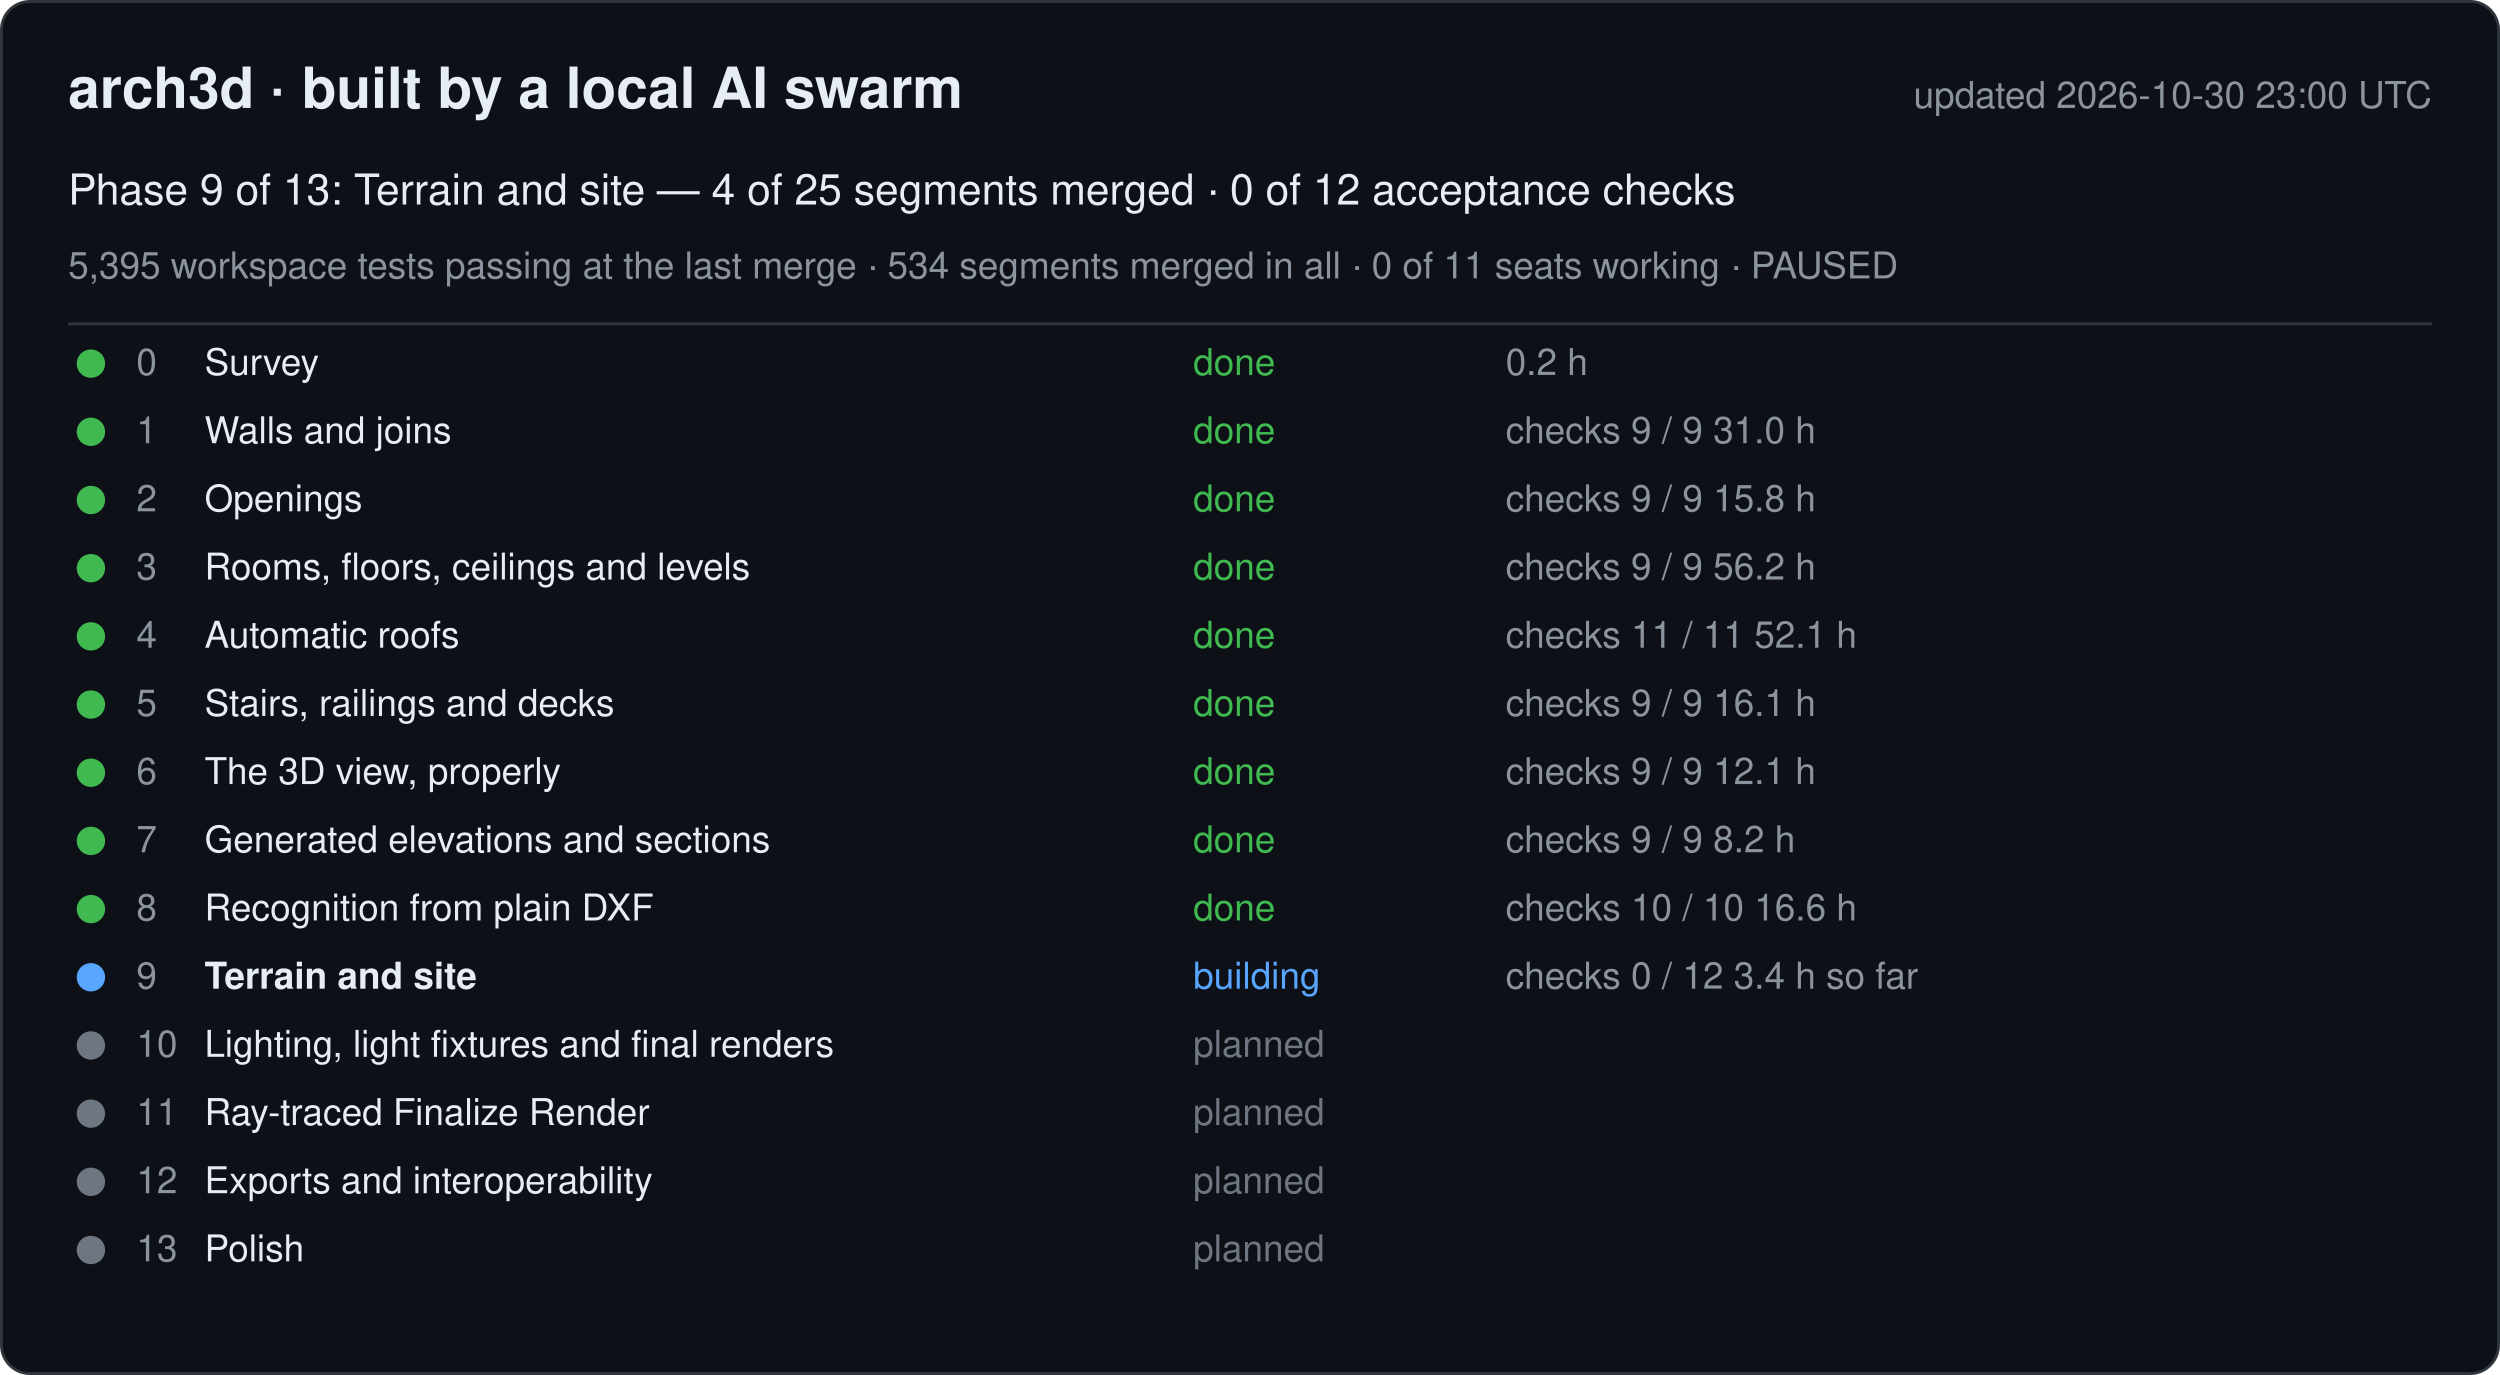
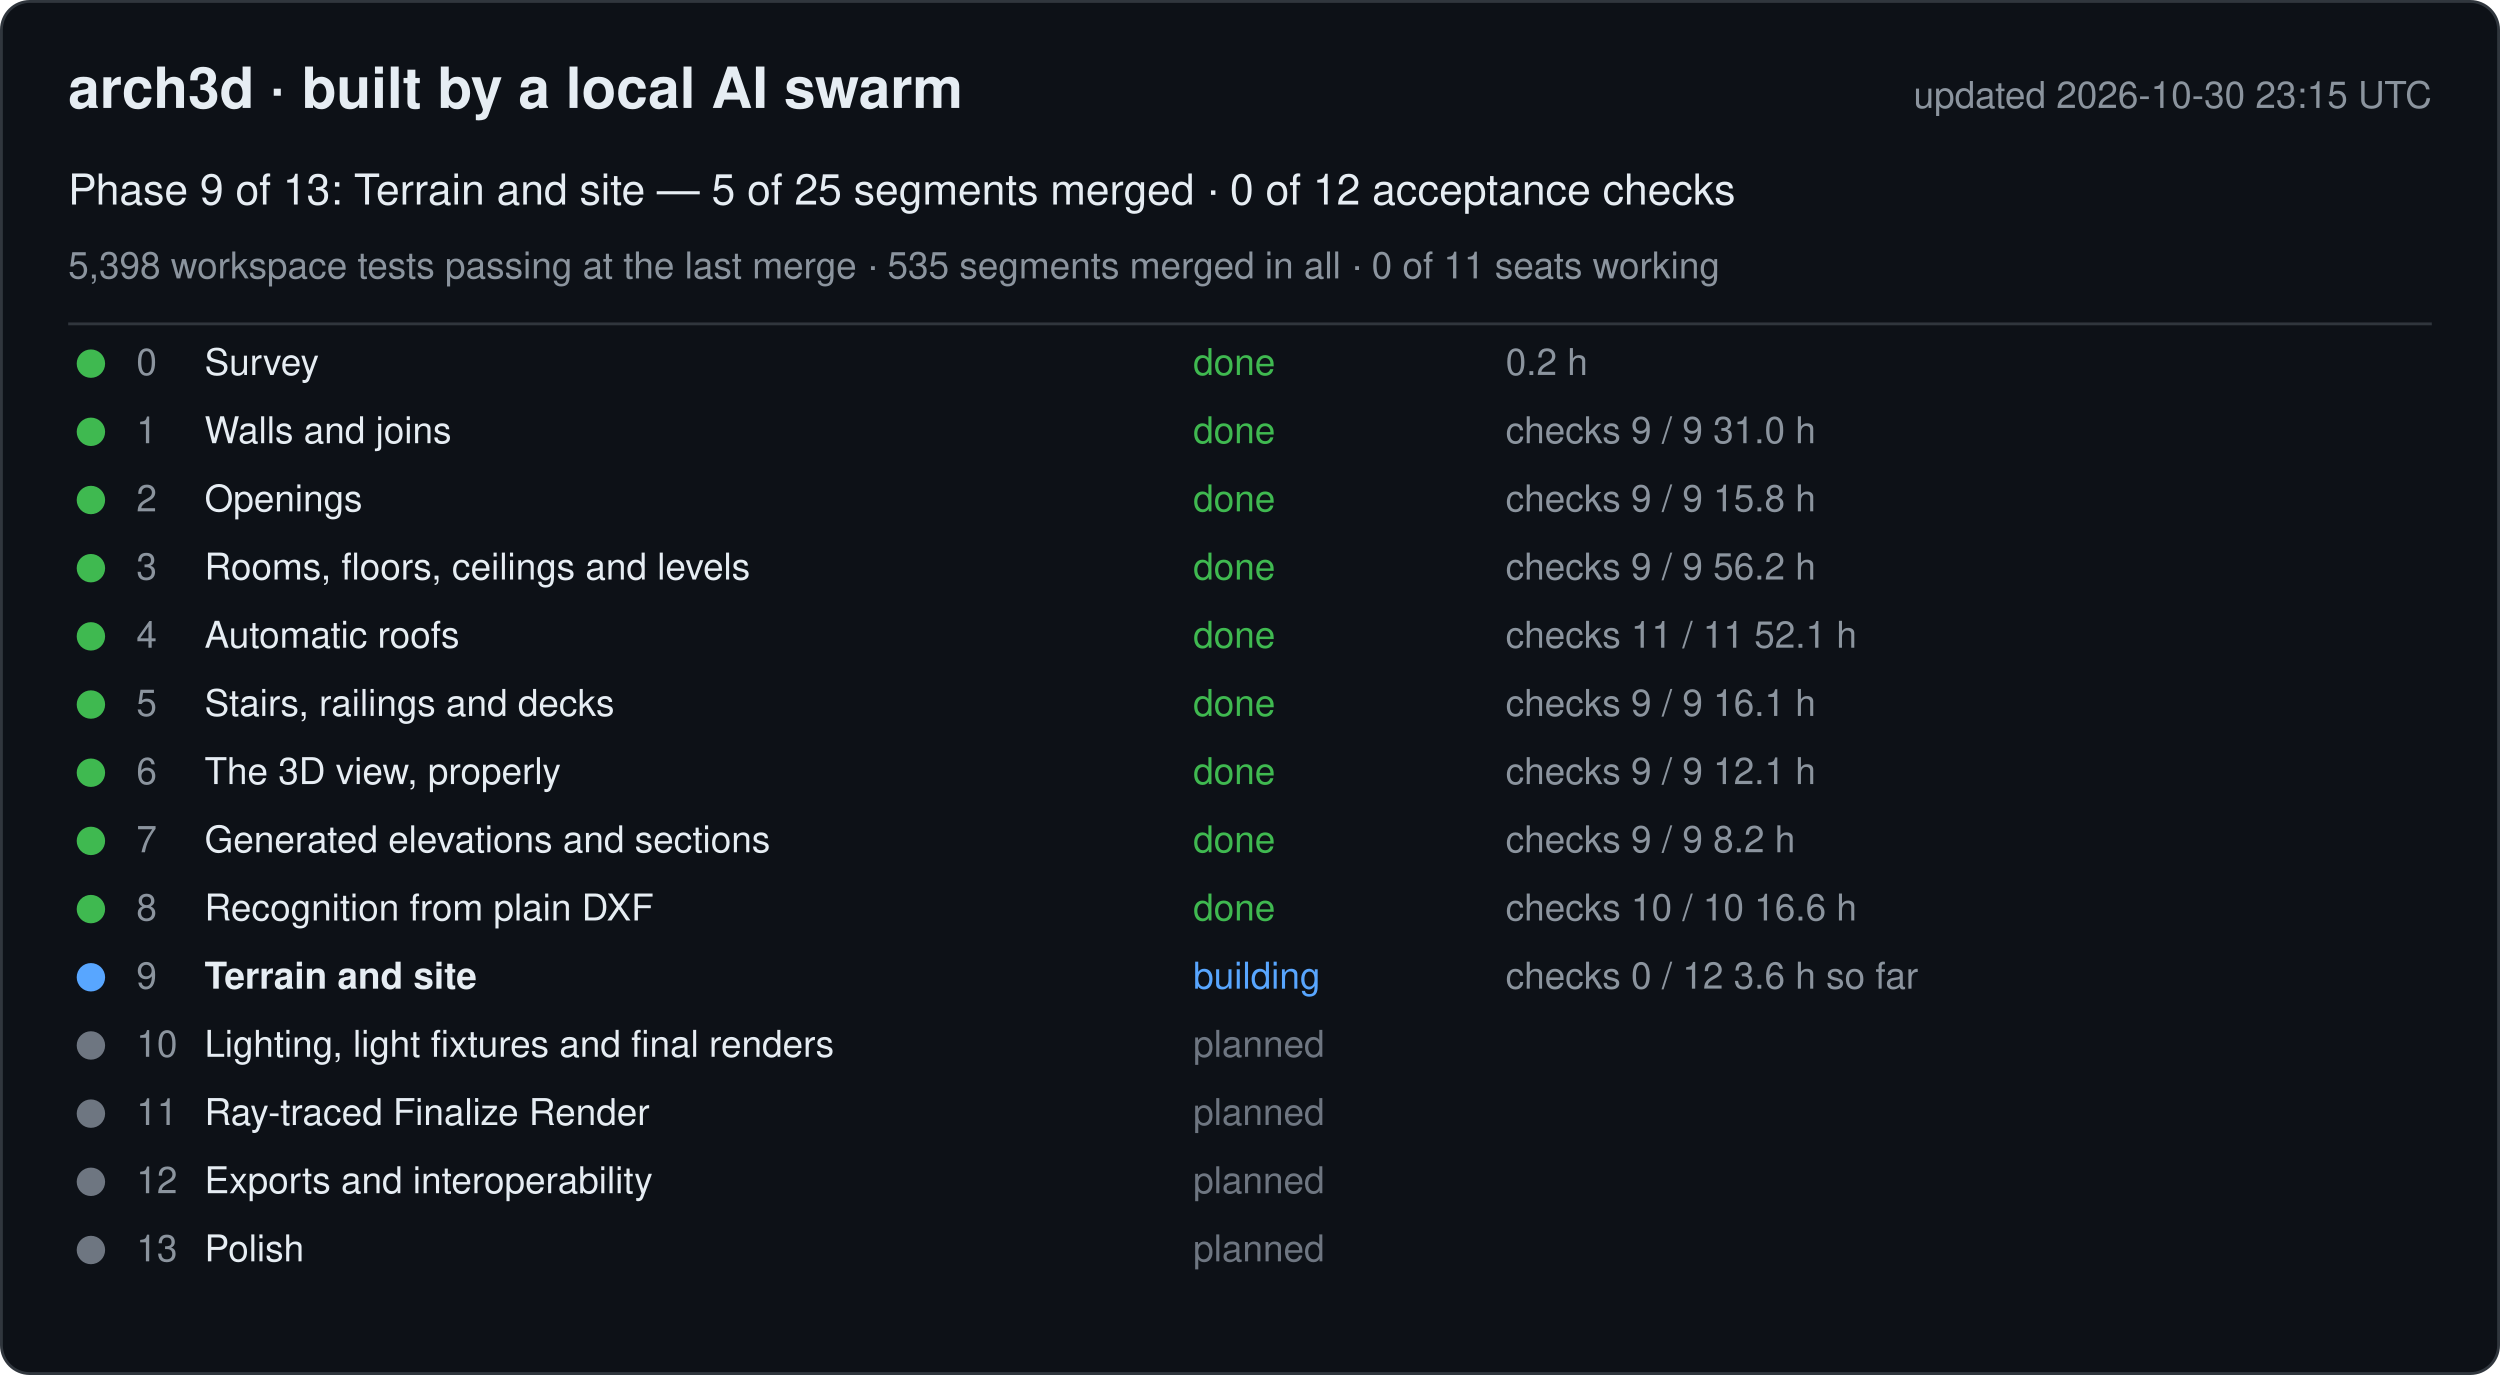
<svg xmlns="http://www.w3.org/2000/svg" width="880" height="484" viewBox="0 0 880 484" font-family="-apple-system, Segoe UI, Helvetica, Arial, sans-serif">
  <rect x="0.5" y="0.5" width="879" height="483" rx="10" fill="#0d1117" stroke="#30363d" />
  <text x="24" y="38" font-size="20" font-weight="600" fill="#e6edf3">arch3d · built by a local AI swarm</text>
-   <text x="856" y="38" font-size="13" fill="#8b949e" text-anchor="end">updated 2026-10-30 23:00 UTC</text>
-   <text x="24" y="72" font-size="15" fill="#e6edf3">Phase 9 of 13: Terrain and site — 4 of 25 segments merged · 0 of 12 acceptance checks</text>
-   <text x="24" y="98" font-size="13" fill="#8b949e">5,395 workspace tests passing at the last merge · 534 segments merged in all · 0 of 11 seats working · PAUSED</text>
+   <text x="856" y="38" font-size="13" fill="#8b949e" text-anchor="end">updated 2026-10-30 23:15 UTC</text>
+   <text x="24" y="72" font-size="15" fill="#e6edf3">Phase 9 of 13: Terrain and site — 5 of 25 segments merged · 0 of 12 acceptance checks</text>
+   <text x="24" y="98" font-size="13" fill="#8b949e">5,398 workspace tests passing at the last merge · 535 segments merged in all · 0 of 11 seats working</text>
  <line x1="24" y1="114" x2="856" y2="114" stroke="#30363d" />
  <g data-phase="0">
    <circle cx="32" cy="128" r="5" fill="#3fb950" />
    <text x="48" y="132" font-size="13" fill="#8b949e">0</text>
    <text x="72" y="132" font-size="13" fill="#e6edf3">Survey</text>
    <text x="420" y="132" font-size="13" fill="#3fb950">done</text>
    <text x="530" y="132" font-size="13" fill="#8b949e">0.2 h</text>
  </g>
  <g data-phase="1">
    <circle cx="32" cy="152" r="5" fill="#3fb950" />
    <text x="48" y="156" font-size="13" fill="#8b949e">1</text>
    <text x="72" y="156" font-size="13" fill="#e6edf3">Walls and joins</text>
    <text x="420" y="156" font-size="13" fill="#3fb950">done</text>
    <text x="530" y="156" font-size="13" fill="#8b949e">checks 9 / 9   31.0 h</text>
  </g>
  <g data-phase="2">
    <circle cx="32" cy="176" r="5" fill="#3fb950" />
    <text x="48" y="180" font-size="13" fill="#8b949e">2</text>
    <text x="72" y="180" font-size="13" fill="#e6edf3">Openings</text>
    <text x="420" y="180" font-size="13" fill="#3fb950">done</text>
    <text x="530" y="180" font-size="13" fill="#8b949e">checks 9 / 9   15.8 h</text>
  </g>
  <g data-phase="3">
    <circle cx="32" cy="200" r="5" fill="#3fb950" />
    <text x="48" y="204" font-size="13" fill="#8b949e">3</text>
    <text x="72" y="204" font-size="13" fill="#e6edf3">Rooms, floors, ceilings and levels</text>
    <text x="420" y="204" font-size="13" fill="#3fb950">done</text>
    <text x="530" y="204" font-size="13" fill="#8b949e">checks 9 / 9   56.2 h</text>
  </g>
  <g data-phase="4">
    <circle cx="32" cy="224" r="5" fill="#3fb950" />
    <text x="48" y="228" font-size="13" fill="#8b949e">4</text>
    <text x="72" y="228" font-size="13" fill="#e6edf3">Automatic roofs</text>
    <text x="420" y="228" font-size="13" fill="#3fb950">done</text>
    <text x="530" y="228" font-size="13" fill="#8b949e">checks 11 / 11   52.1 h</text>
  </g>
  <g data-phase="5">
    <circle cx="32" cy="248" r="5" fill="#3fb950" />
    <text x="48" y="252" font-size="13" fill="#8b949e">5</text>
    <text x="72" y="252" font-size="13" fill="#e6edf3">Stairs, railings and decks</text>
    <text x="420" y="252" font-size="13" fill="#3fb950">done</text>
    <text x="530" y="252" font-size="13" fill="#8b949e">checks 9 / 9   16.1 h</text>
  </g>
  <g data-phase="6">
    <circle cx="32" cy="272" r="5" fill="#3fb950" />
    <text x="48" y="276" font-size="13" fill="#8b949e">6</text>
    <text x="72" y="276" font-size="13" fill="#e6edf3">The 3D view, properly</text>
    <text x="420" y="276" font-size="13" fill="#3fb950">done</text>
    <text x="530" y="276" font-size="13" fill="#8b949e">checks 9 / 9   12.1 h</text>
  </g>
  <g data-phase="7">
    <circle cx="32" cy="296" r="5" fill="#3fb950" />
    <text x="48" y="300" font-size="13" fill="#8b949e">7</text>
    <text x="72" y="300" font-size="13" fill="#e6edf3">Generated elevations and sections</text>
    <text x="420" y="300" font-size="13" fill="#3fb950">done</text>
    <text x="530" y="300" font-size="13" fill="#8b949e">checks 9 / 9   8.2 h</text>
  </g>
  <g data-phase="8">
    <circle cx="32" cy="320" r="5" fill="#3fb950" />
    <text x="48" y="324" font-size="13" fill="#8b949e">8</text>
    <text x="72" y="324" font-size="13" fill="#e6edf3">Recognition from plain DXF</text>
    <text x="420" y="324" font-size="13" fill="#3fb950">done</text>
    <text x="530" y="324" font-size="13" fill="#8b949e">checks 10 / 10   16.6 h</text>
  </g>
  <g data-phase="9">
    <circle cx="32" cy="344" r="5" fill="#58a6ff" />
    <text x="48" y="348" font-size="13" fill="#8b949e">9</text>
    <text x="72" y="348" font-size="13" fill="#e6edf3" font-weight="600">Terrain and site</text>
    <text x="420" y="348" font-size="13" fill="#58a6ff">building</text>
-     <text x="530" y="348" font-size="13" fill="#8b949e">checks 0 / 12   3.4 h so far</text>
+     <text x="530" y="348" font-size="13" fill="#8b949e">checks 0 / 12   3.6 h so far</text>
  </g>
  <g data-phase="10">
    <circle cx="32" cy="368" r="5" fill="#6e7681" />
    <text x="48" y="372" font-size="13" fill="#8b949e">10</text>
    <text x="72" y="372" font-size="13" fill="#e6edf3">Lighting, light fixtures and final renders</text>
    <text x="420" y="372" font-size="13" fill="#6e7681">planned</text>
    <text x="530" y="372" font-size="13" fill="#8b949e" />
  </g>
  <g data-phase="11">
    <circle cx="32" cy="392" r="5" fill="#6e7681" />
    <text x="48" y="396" font-size="13" fill="#8b949e">11</text>
    <text x="72" y="396" font-size="13" fill="#e6edf3">Ray-traced Finalize Render</text>
    <text x="420" y="396" font-size="13" fill="#6e7681">planned</text>
    <text x="530" y="396" font-size="13" fill="#8b949e" />
  </g>
  <g data-phase="12">
    <circle cx="32" cy="416" r="5" fill="#6e7681" />
    <text x="48" y="420" font-size="13" fill="#8b949e">12</text>
    <text x="72" y="420" font-size="13" fill="#e6edf3">Exports and interoperability</text>
    <text x="420" y="420" font-size="13" fill="#6e7681">planned</text>
    <text x="530" y="420" font-size="13" fill="#8b949e" />
  </g>
  <g data-phase="13">
    <circle cx="32" cy="440" r="5" fill="#6e7681" />
    <text x="48" y="444" font-size="13" fill="#8b949e">13</text>
    <text x="72" y="444" font-size="13" fill="#e6edf3">Polish</text>
    <text x="420" y="444" font-size="13" fill="#6e7681">planned</text>
    <text x="530" y="444" font-size="13" fill="#8b949e" />
  </g>
</svg>
